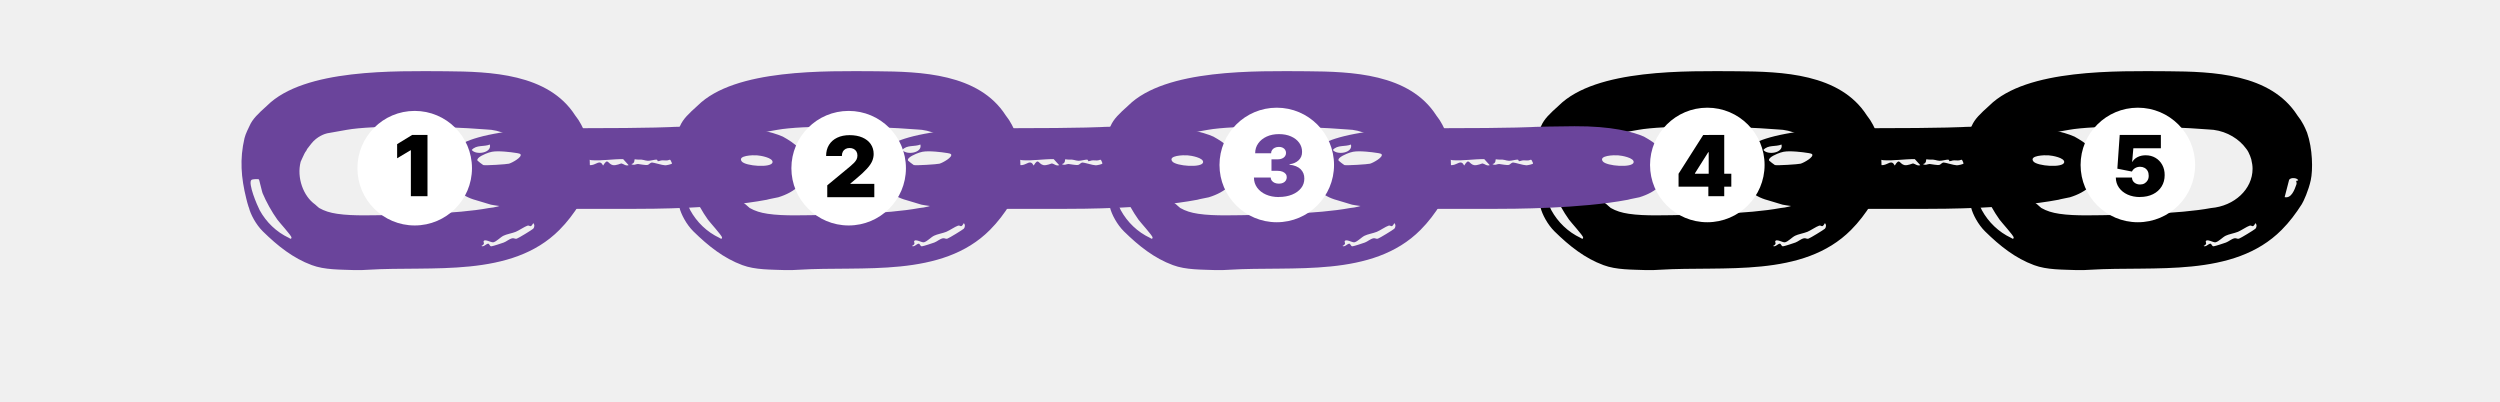
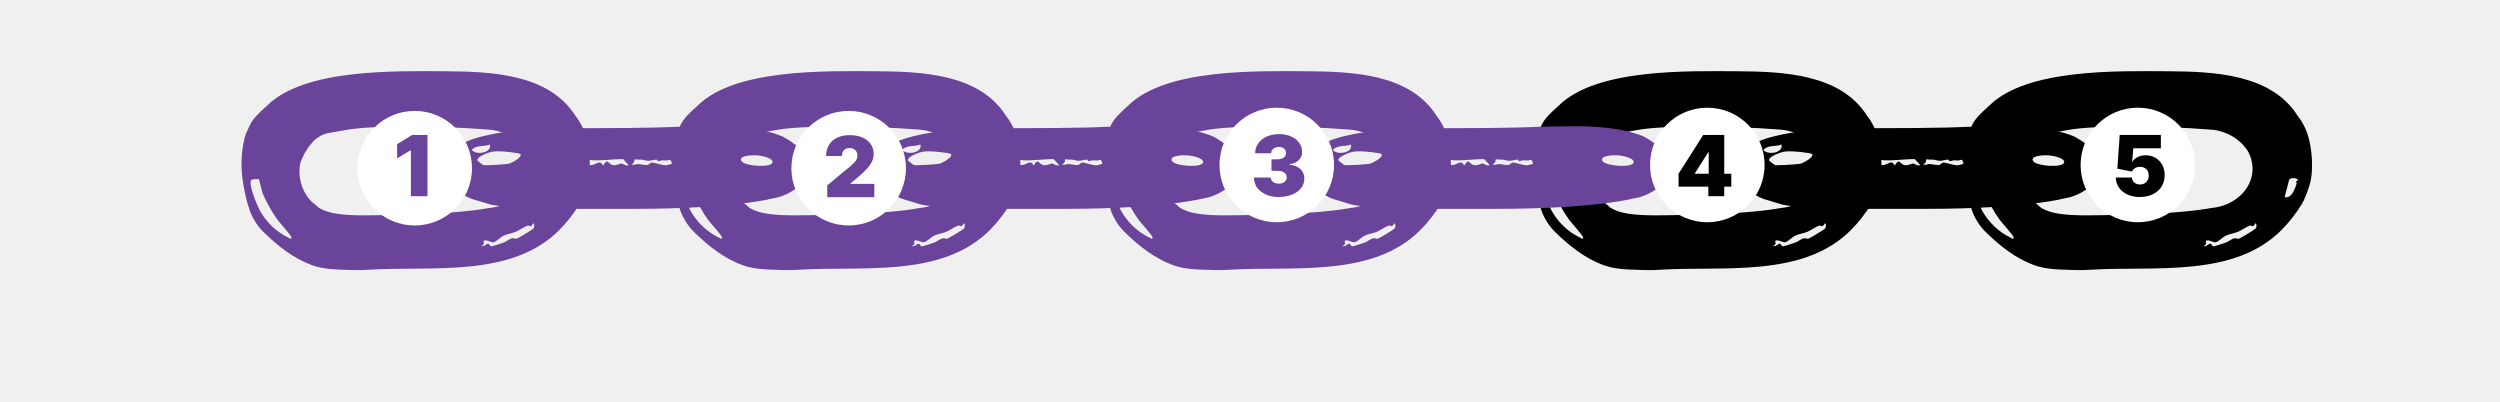
<svg xmlns="http://www.w3.org/2000/svg" id="Layer_1" version="1.1" viewBox="150 55 653 105">
  <defs>
    <style>
      .st0 {
        fill: #fff;
      }
    </style>
  </defs>
  <path fill="#6A449B" d="M215.17,87.9c-.2.43-1.04,2.05-1.31,3.2-1.27,5.47-.9,10.26.47,15.78.16.72.37,1.41.59,2.13.02.04.02.08.04.1l.06.13c.41,1.7,1.81,4.4,3.65,6.21,3.87,3.8,7.9,7,12.78,8.8,3.4,1.27,7.45,1.15,11.2,1.3,1.14.05,2.4-.03,3.51-.09,16.66-1.04,37.42,2.21,49.96-10.41,2.03-2.03,3.75-4.33,5.27-6.72.48-.76,1.75-3.56,2.34-6.26s.5-8.24-.96-12.42c-.71-1.82-1.38-2.82-1.38-2.82-.29-.59-.78-1.11-1.15-1.68-7.01-10.96-22.17-11.45-33.81-11.54-13.18-.06-36.92-.7-46.66,8.97-2.42,2.17-3.81,3.51-4.59,5.3ZM225.44,117.12c-3.24-1.52-5.9-4.08-7.62-7.23-.29-.55-1.11-2.38-1.7-4.14-.57-1.74-.94-3.4-.43-3.77.27-.2,1.78-.29,1.95-.1.1.12.47,1.95.78,3.01.06.23.12.43.16.55.96,2.29,2.42,4.92,3.87,6.93.47.66,3.69,4.2,3.69,4.65-.08.66-.45.2-.7.1ZM289.28,114.74c-.33.31-3.85,2.46-4.3,2.6-.41.14-.7-.2-1.17-.1-.8.16-1.52.86-2.23,1.11-.64.23-2.66.9-3.2.98-.51.08-.51-.74-.92-.68-.51.08-1.19.96-1.72.59,1.07-.47.51-1.02.55-1.15.23-.86,2.01.33,2.56.2.86-.2,1.82-1.31,2.66-1.72.76-.39,2.25-.64,3.2-1.02.92-.39,2.29-1.35,3.05-1.6.68-.23.74.78,1.52-.66.41.35.35,1.09,0,1.43ZM288.23,96.83s0,.03.01.04c.18.71.29,1.45.29,2.22,0,5.34-4.75,9.73-10.84,10.25-8.47,1.59-22.85,1.76-28.5,1.87-1.29.02-2.66.04-4.06.04-2.4,0-4.9-.08-7.09-.41-1.88-.29-3.27-.71-4.69-1.52-.44-.35-.76-.67-1.04-.91-3.11-2.19-4.84-7.03-3.78-11.15.08-.2.2-.49.35-.78.39-.88.88-1.91,1.09-2.05.04-.08.2-.43.26-.52.42-.58.72-.91,1.05-1.35,1.53-1.99,3.7-2.64,4.18-2.74l5.06-.9c6.74-1.21,24.07-1.09,36.59-.1.35.02.7.04,1.05.08.05,0,.11,0,.17.01,0,0,0,0,0,0,3.62.47,6.71,2.42,8.51,4.9.92,1.09,1.41,3.02,1.41,3.02ZM299.98,103.17c-.47,1.37-1.31,3.73-3.07,3.32l1.15-4.45c.31-.82,2.29-.59,2.38.08,0,.06-.49.06-.51.16-.04.1.2.47.06.88Z" />
  <path fill="#6A449B" d="M327.63,87.9c-.2.43-1.04,2.05-1.31,3.2-1.27,5.47-.9,10.26.47,15.78.16.72.37,1.41.59,2.13.02.04.02.08.04.1l.06.13c.41,1.7,1.81,4.4,3.65,6.21,3.87,3.8,7.9,7,12.78,8.8,3.4,1.27,7.45,1.15,11.2,1.3,1.14.05,2.4-.03,3.51-.09,16.66-1.04,37.42,2.21,49.96-10.41,2.03-2.03,3.75-4.33,5.27-6.72.48-.76,1.75-3.56,2.34-6.26s.5-8.24-.96-12.42c-.71-1.82-1.38-2.82-1.38-2.82-.29-.59-.78-1.11-1.15-1.68-7.01-10.96-22.17-11.45-33.81-11.54-13.18-.06-36.92-.7-46.66,8.97-2.42,2.17-3.81,3.51-4.59,5.3ZM337.9,117.12c-3.24-1.52-5.9-4.08-7.62-7.23-.29-.55-1.11-2.38-1.7-4.14-.57-1.74-.94-3.4-.43-3.77.27-.2,1.78-.29,1.95-.1.1.12.47,1.95.78,3.01.06.23.12.43.16.55.96,2.29,2.42,4.92,3.87,6.93.47.66,3.69,4.2,3.69,4.65-.08.66-.45.2-.7.1ZM401.74,114.74c-.33.31-3.85,2.46-4.3,2.6-.41.14-.7-.2-1.17-.1-.8.16-1.52.86-2.23,1.11-.64.23-2.66.9-3.2.98-.51.08-.51-.74-.92-.68-.51.08-1.19.96-1.72.59,1.07-.47.51-1.02.55-1.15.23-.86,2.01.33,2.56.2.86-.2,1.82-1.31,2.66-1.72.76-.39,2.25-.64,3.2-1.02.92-.39,2.29-1.35,3.05-1.6.68-.23.74.78,1.52-.66.41.35.35,1.09,0,1.43ZM400.69,96.83s0,.03.01.04c.18.71.29,1.45.29,2.22,0,5.34-4.75,9.73-10.84,10.25-8.47,1.59-22.85,1.76-28.5,1.87-1.29.02-2.66.04-4.06.04-2.4,0-4.9-.08-7.09-.41-1.88-.29-3.27-.71-4.69-1.52-.44-.35-.76-.67-1.04-.91-3.11-2.19-4.84-7.03-3.78-11.15.08-.2.2-.49.35-.78.39-.88.88-1.91,1.09-2.05.04-.08.2-.43.26-.52.42-.58.72-.91,1.05-1.35,1.53-1.99,3.7-2.64,4.18-2.74l5.06-.9c6.74-1.21,24.07-1.09,36.59-.1.35.02.7.04,1.05.08.05,0,.11,0,.17.01,0,0,0,0,0,0,3.62.47,6.71,2.42,8.51,4.9.92,1.09,1.41,3.02,1.41,3.02ZM412.44,103.17c-.47,1.37-1.31,3.73-3.07,3.32l1.15-4.45c.31-.82,2.29-.59,2.38.08,0,.06-.49.06-.51.16-.04.1.2.47.06.88Z" />
  <path fill="#6A449B" d="M350.19,107.2c.69-.22,2.7-.56,3.09-.67,4.3-1.31,7.79-4.08,7.5-8.44-.25-3.53-3.2-5.69-6.31-7.41-2.81-1.23-8.43-2.76-18.16-2.71-4.77.02-10.21.17-10.21.17,0,0-4.72.35-25.45.35l-5.72.04s-.39,0-.52.02c-12.39.19-20.74,2.2-23.82,4.05-6.77,4.07-4.04,12.65,3.75,14.69l3.89,1.17s6,1.15,12.14,1.1h24.09c6.08,0,23.45-.05,35.74-2.37ZM347.69,95.57c.98.06,4.26.64,4.1,1.82-.23,1.52-7.09,1.02-8.05-.23-1.19-1.57,2.95-1.67,3.95-1.59ZM273.22,94.17c1.21-1.4,3.2-.78,4.73-1.42.57,2.22-3.63,2.84-4.73,1.42ZM282.98,97.75c-.66.17-6.25.53-6.76.36-.08-.02-1.48-1.08-1.52-1.18-.29-.85,2.17-1.8,2.97-2.07,1.13-.38,2.05-.34,3.16-.32.7,0,4.79.38,5.08.7.68.74-2.17,2.29-2.93,2.5ZM297.77,98.05c-1.07.08-2.44-.11-3.22-.8l3.87-.8,3.07.45-1.99,1.18c-.12-.87-.88-.08-1.74-.04ZM312.3,97.69c-.12-.02-1.33.59-2.21.44-1.37-.28-1.25-2.05-2.56.11-.82-1.63-1.76-.28-2.97-.13-.84.13-2.19-.32-3.09-.21-.37-.09,1-1.5,1.46-1.55.08,0,.92.45,1.56.49,2.62.21,5.61-.32,8.28-.27l1.43,1.57c-.78.28-1.31-.34-1.89-.45ZM323.71,98.17c-.7,0-3.03-.74-3.4-.72-.53.04-.76.53-1.09.61-.55.17-2.13-.21-2.58-.23-.51,0-1.11.46-1.74.02.96-.15.8-1.16.84-1.21.1-.09.66.08.92.04,1.33-.09,1.7.28,2.56.32.59.04,1.99-.38,2.34-.3.12.02.23.42.27.42.98-.13.43-.32,2.13-.21,1.09.06.94-.82,1.58.76-.02.23-1.54.53-1.82.51Z" />
  <path fill="#6A449B" d="M440.09,87.9c-.2.43-1.04,2.05-1.31,3.2-1.27,5.47-.9,10.26.47,15.78.16.72.37,1.41.59,2.13.02.04.02.08.04.1l.06.13c.41,1.7,1.81,4.4,3.65,6.21,3.87,3.8,7.9,7,12.78,8.8,3.4,1.27,7.45,1.15,11.2,1.3,1.14.05,2.4-.03,3.51-.09,16.66-1.04,37.42,2.21,49.96-10.41,2.03-2.03,3.75-4.33,5.27-6.72.48-.76,1.75-3.56,2.34-6.26s.5-8.24-.96-12.42c-.71-1.82-1.38-2.82-1.38-2.82-.29-.59-.78-1.11-1.15-1.68-7.01-10.96-22.17-11.45-33.81-11.54-13.18-.06-36.92-.7-46.66,8.97-2.42,2.17-3.81,3.51-4.59,5.3ZM450.36,117.12c-3.24-1.52-5.9-4.08-7.62-7.23-.29-.55-1.11-2.38-1.7-4.14-.57-1.74-.94-3.4-.43-3.77.27-.2,1.78-.29,1.95-.1.1.12.47,1.95.78,3.01.06.23.12.43.16.55.96,2.29,2.42,4.92,3.87,6.93.47.66,3.69,4.2,3.69,4.65-.08.66-.45.2-.7.1ZM514.2,114.74c-.33.31-3.85,2.46-4.3,2.6-.41.14-.7-.2-1.17-.1-.8.16-1.52.86-2.23,1.11-.64.23-2.66.9-3.2.98-.51.08-.51-.74-.92-.68-.51.08-1.19.96-1.72.59,1.07-.47.51-1.02.55-1.15.23-.86,2.01.33,2.56.2.86-.2,1.82-1.31,2.66-1.72.76-.39,2.25-.64,3.2-1.02.92-.39,2.29-1.35,3.05-1.6.68-.23.74.78,1.52-.66.41.35.35,1.09,0,1.43ZM513.15,96.83s0,.03.01.04c.18.71.29,1.45.29,2.22,0,5.34-4.75,9.73-10.84,10.25-8.47,1.59-22.85,1.76-28.5,1.87-1.29.02-2.66.04-4.06.04-2.4,0-4.9-.08-7.09-.41-1.88-.29-3.27-.71-4.69-1.52-.44-.35-.76-.67-1.04-.91-3.11-2.19-4.84-7.03-3.78-11.15.08-.2.2-.49.35-.78.39-.88.88-1.91,1.09-2.05.04-.08.2-.43.26-.52.42-.58.72-.91,1.05-1.35,1.53-1.99,3.7-2.64,4.18-2.74l5.06-.9c6.74-1.21,24.07-1.09,36.59-.1.35.02.7.04,1.05.08.05,0,.11,0,.17.01,0,0,0,0,0,0,3.62.47,6.71,2.42,8.51,4.9.92,1.09,1.41,3.02,1.41,3.02ZM524.9,103.17c-.47,1.37-1.31,3.73-3.07,3.32l1.15-4.45c.31-.82,2.29-.59,2.38.08,0,.06-.49.06-.51.16-.04.1.2.47.06.88Z" />
  <path fill="#6A449B" d="M462.65,107.2c.69-.22,2.7-.56,3.09-.67,4.3-1.31,7.79-4.08,7.5-8.44-.25-3.53-3.2-5.69-6.31-7.41-2.81-1.23-8.43-2.76-18.16-2.71-4.77.02-10.21.17-10.21.17,0,0-4.72.35-25.45.35l-5.72.04s-.39,0-.52.02c-12.39.19-20.74,2.2-23.82,4.05-6.77,4.07-4.04,12.65,3.75,14.69l3.89,1.17s6,1.15,12.14,1.1h24.09c6.08,0,23.45-.05,35.74-2.37ZM460.15,95.57c.98.06,4.26.64,4.1,1.82-.23,1.52-7.09,1.02-8.05-.23-1.19-1.57,2.95-1.67,3.95-1.59ZM385.68,94.17c1.21-1.4,3.2-.78,4.73-1.42.57,2.22-3.63,2.84-4.73,1.42ZM395.44,97.75c-.66.17-6.25.53-6.76.36-.08-.02-1.48-1.08-1.52-1.18-.29-.85,2.17-1.8,2.97-2.07,1.13-.38,2.05-.34,3.16-.32.7,0,4.79.38,5.08.7.68.74-2.17,2.29-2.93,2.5ZM410.23,98.05c-1.07.08-2.44-.11-3.22-.8l3.87-.8,3.07.45-1.99,1.18c-.12-.87-.88-.08-1.74-.04ZM424.76,97.69c-.12-.02-1.33.59-2.21.44-1.37-.28-1.25-2.05-2.56.11-.82-1.63-1.76-.28-2.97-.13-.84.13-2.19-.32-3.09-.21-.37-.09,1-1.5,1.46-1.55.08,0,.92.45,1.56.49,2.62.21,5.61-.32,8.28-.27l1.43,1.57c-.78.28-1.31-.34-1.89-.45ZM436.17,98.17c-.7,0-3.03-.74-3.4-.72-.53.04-.76.53-1.09.61-.55.17-2.13-.21-2.58-.23-.51,0-1.11.46-1.74.02.96-.15.8-1.16.84-1.21.1-.09.66.08.92.04,1.33-.09,1.7.28,2.56.32.59.04,1.99-.38,2.34-.3.12.02.23.42.27.42.98-.13.43-.32,2.13-.21,1.09.06.94-.82,1.58.76-.02.23-1.54.53-1.82.51Z" />
  <path d="M552.55,87.9c-.2.43-1.04,2.05-1.31,3.2-1.27,5.47-.9,10.26.47,15.78.16.72.37,1.41.59,2.13.02.04.02.08.04.1l.06.13c.41,1.7,1.81,4.4,3.65,6.21,3.87,3.8,7.9,7,12.78,8.8,3.4,1.27,7.45,1.15,11.2,1.3,1.14.05,2.4-.03,3.51-.09,16.66-1.04,37.42,2.21,49.96-10.41,2.03-2.03,3.75-4.33,5.27-6.72.48-.76,1.75-3.56,2.34-6.26s.5-8.24-.96-12.42c-.71-1.82-1.38-2.82-1.38-2.82-.29-.59-.78-1.11-1.15-1.68-7.01-10.96-22.17-11.45-33.81-11.54-13.18-.06-36.92-.7-46.66,8.97-2.42,2.17-3.81,3.51-4.59,5.3ZM562.82,117.12c-3.24-1.52-5.9-4.08-7.62-7.23-.29-.55-1.11-2.38-1.7-4.14-.57-1.74-.94-3.4-.43-3.77.27-.2,1.78-.29,1.95-.1.1.12.47,1.95.78,3.01.06.23.12.43.16.55.96,2.29,2.42,4.92,3.87,6.93.47.66,3.69,4.2,3.69,4.65-.08.66-.45.2-.7.1ZM626.66,114.74c-.33.31-3.85,2.46-4.3,2.6-.41.14-.7-.2-1.17-.1-.8.16-1.52.86-2.23,1.11-.64.23-2.66.9-3.2.98-.51.08-.51-.74-.92-.68-.51.08-1.19.96-1.72.59,1.07-.47.51-1.02.55-1.15.23-.86,2.01.33,2.56.2.86-.2,1.82-1.31,2.66-1.72.76-.39,2.25-.64,3.2-1.02.92-.39,2.29-1.35,3.05-1.6.68-.23.74.78,1.52-.66.41.35.35,1.09,0,1.43ZM625.61,96.83s0,.03.01.04c.18.71.29,1.45.29,2.22,0,5.34-4.75,9.73-10.84,10.25-8.47,1.59-22.85,1.76-28.5,1.87-1.29.02-2.66.04-4.06.04-2.4,0-4.9-.08-7.09-.41-1.88-.29-3.27-.71-4.69-1.52-.44-.35-.76-.67-1.04-.91-3.11-2.19-4.84-7.03-3.78-11.15.08-.2.2-.49.35-.78.39-.88.88-1.91,1.09-2.05.04-.08.2-.43.26-.52.42-.58.72-.91,1.05-1.35,1.53-1.99,3.7-2.64,4.18-2.74l5.06-.9c6.74-1.21,24.07-1.09,36.59-.1.35.02.7.04,1.05.08.05,0,.11,0,.17.01,0,0,0,0,0,0,3.62.47,6.71,2.42,8.51,4.9.92,1.09,1.41,3.02,1.41,3.02ZM637.36,103.17c-.47,1.37-1.31,3.73-3.07,3.32l1.15-4.45c.31-.82,2.29-.59,2.38.08,0,.06-.49.06-.51.16-.04.1.2.47.06.88Z" />
  <path fill="#6A449B" d="M575.11,107.2c.69-.22,2.7-.56,3.09-.67,4.3-1.31,7.79-4.08,7.5-8.44-.25-3.53-3.2-5.69-6.31-7.41-2.81-1.23-8.43-2.76-18.16-2.71-4.77.02-10.21.17-10.21.17,0,0-4.72.35-25.45.35l-5.72.04s-.39,0-.52.02c-12.39.19-20.74,2.2-23.82,4.05-6.77,4.07-4.04,12.65,3.75,14.69l3.89,1.17s6,1.15,12.14,1.1h24.09c6.08,0,23.45-.05,35.74-2.37ZM572.61,95.57c.98.06,4.26.64,4.1,1.82-.23,1.52-7.09,1.02-8.05-.23-1.19-1.57,2.95-1.67,3.95-1.59ZM498.14,94.17c1.21-1.4,3.2-.78,4.73-1.42.57,2.22-3.63,2.84-4.73,1.42ZM507.9,97.75c-.66.17-6.25.53-6.76.36-.08-.02-1.48-1.08-1.52-1.18-.29-.85,2.17-1.8,2.97-2.07,1.13-.38,2.05-.34,3.16-.32.7,0,4.79.38,5.08.7.68.74-2.17,2.29-2.93,2.5ZM522.69,98.05c-1.07.08-2.44-.11-3.22-.8l3.87-.8,3.07.45-1.99,1.18c-.12-.87-.88-.08-1.74-.04ZM537.22,97.69c-.12-.02-1.33.59-2.21.44-1.37-.28-1.25-2.05-2.56.11-.82-1.63-1.76-.28-2.97-.13-.84.13-2.19-.32-3.09-.21-.37-.09,1-1.5,1.46-1.55.08,0,.92.45,1.56.49,2.62.21,5.61-.32,8.28-.27l1.43,1.57c-.78.28-1.31-.34-1.89-.45ZM548.63,98.17c-.7,0-3.03-.74-3.4-.72-.53.04-.76.53-1.09.61-.55.17-2.13-.21-2.58-.23-.51,0-1.11.46-1.74.02.96-.15.8-1.16.84-1.21.1-.09.66.08.92.04,1.33-.09,1.7.28,2.56.32.59.04,1.99-.38,2.34-.3.12.02.23.42.27.42.98-.13.43-.32,2.13-.21,1.09.06.94-.82,1.58.76-.02.23-1.54.53-1.82.51Z" />
  <path d="M665.01,87.9c-.2.43-1.04,2.05-1.31,3.2-1.27,5.47-.9,10.26.47,15.78.16.72.37,1.41.59,2.13.02.04.02.08.04.1l.06.13c.41,1.7,1.81,4.4,3.65,6.21,3.87,3.8,7.9,7,12.78,8.8,3.4,1.27,7.45,1.15,11.2,1.3,1.14.05,2.4-.03,3.51-.09,16.66-1.04,37.42,2.21,49.96-10.41,2.03-2.03,3.75-4.33,5.27-6.72.48-.76,1.75-3.56,2.34-6.26s.5-8.24-.96-12.42c-.71-1.82-1.38-2.82-1.38-2.82-.29-.59-.78-1.11-1.15-1.68-7.01-10.96-22.17-11.45-33.81-11.54-13.18-.06-36.92-.7-46.66,8.97-2.42,2.17-3.81,3.51-4.59,5.3ZM675.28,117.12c-3.24-1.52-5.9-4.08-7.62-7.23-.29-.55-1.11-2.38-1.7-4.14-.57-1.74-.94-3.4-.43-3.77.27-.2,1.78-.29,1.95-.1.1.12.47,1.95.78,3.01.06.23.12.43.16.55.96,2.29,2.42,4.92,3.87,6.93.47.66,3.69,4.2,3.69,4.65-.08.66-.45.2-.7.1ZM739.12,114.74c-.33.31-3.85,2.46-4.3,2.6-.41.14-.7-.2-1.17-.1-.8.16-1.52.86-2.23,1.11-.64.23-2.66.9-3.2.98-.51.08-.51-.74-.92-.68-.51.08-1.19.96-1.72.59,1.07-.47.51-1.02.55-1.15.23-.86,2.01.33,2.56.2.86-.2,1.82-1.31,2.66-1.72.76-.39,2.25-.64,3.2-1.02.92-.39,2.29-1.35,3.05-1.6.68-.23.74.78,1.52-.66.41.35.35,1.09,0,1.43ZM738.07,96.83s0,.03.01.04c.18.71.29,1.45.29,2.22,0,5.34-4.75,9.73-10.84,10.25-8.47,1.59-22.85,1.76-28.5,1.87-1.29.02-2.66.04-4.06.04-2.4,0-4.9-.08-7.09-.41-1.88-.29-3.27-.71-4.69-1.52-.44-.35-.76-.67-1.04-.91-3.11-2.19-4.84-7.03-3.78-11.15.08-.2.2-.49.35-.78.39-.88.88-1.91,1.09-2.05.04-.08.2-.43.26-.52.42-.58.72-.91,1.05-1.35,1.53-1.99,3.7-2.64,4.18-2.74l5.06-.9c6.74-1.21,24.07-1.09,36.59-.1.35.02.7.04,1.05.08.05,0,.11,0,.17.01,0,0,0,0,0,0,3.62.47,6.71,2.42,8.51,4.9.92,1.09,1.41,3.02,1.41,3.02ZM749.82,103.17c-.47,1.37-1.31,3.73-3.07,3.32l1.15-4.45c.31-.82,2.29-.59,2.38.08,0,.06-.49.06-.51.16-.04.1.2.47.06.88Z" />
  <path d="M687.57,107.2c.69-.22,2.7-.56,3.09-.67,4.3-1.31,7.79-4.08,7.5-8.44-.25-3.53-3.2-5.69-6.31-7.41-2.81-1.23-8.43-2.76-18.16-2.71-4.77.02-10.21.17-10.21.17,0,0-4.72.35-25.45.35l-5.72.04s-.39,0-.52.02c-12.39.19-20.74,2.2-23.82,4.05-6.77,4.07-4.04,12.65,3.75,14.69l3.89,1.17s6,1.15,12.14,1.1h24.09c6.08,0,23.45-.05,35.74-2.37ZM685.07,95.57c.98.06,4.26.64,4.1,1.82-.23,1.52-7.09,1.02-8.05-.23-1.19-1.57,2.95-1.67,3.95-1.59ZM610.6,94.17c1.21-1.4,3.2-.78,4.73-1.42.57,2.22-3.63,2.84-4.73,1.42ZM620.36,97.75c-.66.17-6.25.53-6.76.36-.08-.02-1.48-1.08-1.52-1.18-.29-.85,2.17-1.8,2.97-2.07,1.13-.38,2.05-.34,3.16-.32.7,0,4.79.38,5.08.7.68.74-2.17,2.29-2.93,2.5ZM635.15,98.05c-1.07.08-2.44-.11-3.22-.8l3.87-.8,3.07.45-1.99,1.18c-.12-.87-.88-.08-1.74-.04ZM649.68,97.69c-.12-.02-1.33.59-2.21.44-1.37-.28-1.25-2.05-2.56.11-.82-1.63-1.76-.28-2.97-.13-.84.13-2.19-.32-3.09-.21-.37-.09,1-1.5,1.46-1.55.08,0,.92.45,1.56.49,2.62.21,5.61-.32,8.28-.27l1.43,1.57c-.78.28-1.31-.34-1.89-.45ZM661.09,98.17c-.7,0-3.03-.74-3.4-.72-.53.04-.76.53-1.09.61-.55.17-2.13-.21-2.58-.23-.51,0-1.11.46-1.74.02.96-.15.8-1.16.84-1.21.1-.09.66.08.92.04,1.33-.09,1.7.28,2.56.32.59.04,1.99-.38,2.34-.3.12.02.23.42.27.42.98-.13.43-.32,2.13-.21,1.09.06.94-.82,1.58.76-.02.23-1.54.53-1.82.51Z" />
  <g>
    <circle class="st0" cx="371.67" cy="98.93" r="14.96" />
-     <path d="M366.08,106.53v-3.12l5.97-4.94c.4-.33.74-.64,1.02-.93.28-.29.5-.59.66-.89.15-.31.23-.65.23-1.02,0-.41-.09-.76-.26-1.05-.17-.29-.42-.52-.72-.68-.31-.16-.66-.24-1.06-.24s-.75.08-1.06.24c-.3.16-.54.4-.71.71-.17.31-.25.69-.25,1.14h-4.12c0-1.12.25-2.09.76-2.91.5-.81,1.22-1.44,2.14-1.88s2-.66,3.24-.66,2.39.2,3.33.61c.94.41,1.67.98,2.18,1.72.51.74.77,1.61.77,2.6,0,.61-.13,1.23-.38,1.83-.26.61-.71,1.28-1.38,2.01-.66.73-1.6,1.61-2.82,2.62l-1.5,1.25v.09h6.25v3.47h-12.28Z" />
+     <path fill="#6A449B" d="M366.08,106.53v-3.12l5.97-4.94c.4-.33.74-.64,1.02-.93.28-.29.5-.59.66-.89.15-.31.23-.65.23-1.02,0-.41-.09-.76-.26-1.05-.17-.29-.42-.52-.72-.68-.31-.16-.66-.24-1.06-.24s-.75.08-1.06.24c-.3.16-.54.4-.71.71-.17.31-.25.69-.25,1.14h-4.12c0-1.12.25-2.09.76-2.91.5-.81,1.22-1.44,2.14-1.88s2-.66,3.24-.66,2.39.2,3.33.61c.94.41,1.67.98,2.18,1.72.51.74.77,1.61.77,2.6,0,.61-.13,1.23-.38,1.83-.26.61-.71,1.28-1.38,2.01-.66.73-1.6,1.61-2.82,2.62l-1.5,1.25v.09h6.25v3.47h-12.28Z" />
  </g>
  <g>
    <circle class="st0" cx="258.32" cy="98.93" r="14.96" />
-     <path d="M261.66,90.25v16h-4.34v-12h-.09l-3.5,2.09v-3.69l3.94-2.41h4Z" />
+     <path fill="#6A449B" d="M261.66,90.25v16h-4.34v-12h-.09l-3.5,2.09v-3.69l3.94-2.41h4Z" />
  </g>
  <circle class="st0" cx="483.49" cy="98.09" r="14.96" />
  <circle class="st0" cx="595.95" cy="98.09" r="14.96" />
  <circle class="st0" cx="708.41" cy="98.09" r="14.96" />
  <path fill="#6A449B" d="M484.03,106.47c-1.26,0-2.38-.22-3.36-.65s-1.74-1.04-2.3-1.8c-.56-.77-.84-1.65-.84-2.64h4.38c0,.31.1.58.29.82.18.24.44.43.76.57.32.14.69.2,1.11.2s.75-.07,1.06-.21c.31-.14.55-.34.72-.6s.25-.55.25-.88c0-.32-.09-.61-.29-.86-.2-.25-.48-.45-.84-.59s-.77-.21-1.24-.21h-1.62v-3h1.62c.43,0,.81-.07,1.14-.21.33-.14.59-.34.77-.59.18-.25.27-.54.27-.86,0-.31-.07-.59-.23-.83s-.37-.43-.65-.56c-.28-.14-.6-.2-.96-.2-.4,0-.75.07-1.06.21-.31.14-.55.34-.73.59-.18.25-.27.54-.27.86h-4.16c0-.98.27-1.84.81-2.59.53-.75,1.27-1.34,2.2-1.77.93-.43,2-.64,3.21-.64s2.23.2,3.14.6c.91.4,1.62.95,2.13,1.65.51.7.77,1.5.76,2.4.01.9-.3,1.63-.92,2.2-.62.57-1.41.91-2.36,1.02v.12c1.29.14,2.26.54,2.91,1.18.65.65.97,1.46.96,2.44,0,.94-.27,1.77-.84,2.49-.57.72-1.35,1.29-2.35,1.7-1,.41-2.16.62-3.46.62Z" />
  <path d="M588.44,103.75v-3.37l6.44-10.12h3.06v4.5h-1.75l-3.47,5.5v.12h9.5v3.37h-13.78ZM596.22,106.25v-3.53l.09-1.47v-11h4.06v16h-4.16Z" />
  <path d="M708.99,106.47c-1.23,0-2.32-.22-3.27-.65s-1.7-1.04-2.24-1.8-.82-1.65-.83-2.64h4.22c.02.55.23.99.64,1.32s.91.49,1.48.49c.44,0,.83-.09,1.17-.29s.6-.46.8-.81.29-.75.28-1.22c0-.47-.09-.88-.28-1.22s-.46-.61-.8-.8-.73-.29-1.17-.29-.88.11-1.27.33-.67.53-.86.92l-3.81-.75.62-8.81h10.75v3.47h-7.19l-.31,3.53h.09c.25-.48.68-.89,1.3-1.21s1.33-.48,2.14-.48c.95,0,1.8.22,2.55.66s1.34,1.05,1.77,1.83.65,1.68.64,2.69c0,1.11-.26,2.1-.79,2.96s-1.28,1.54-2.25,2.02-2.1.73-3.4.73Z" />
</svg>
